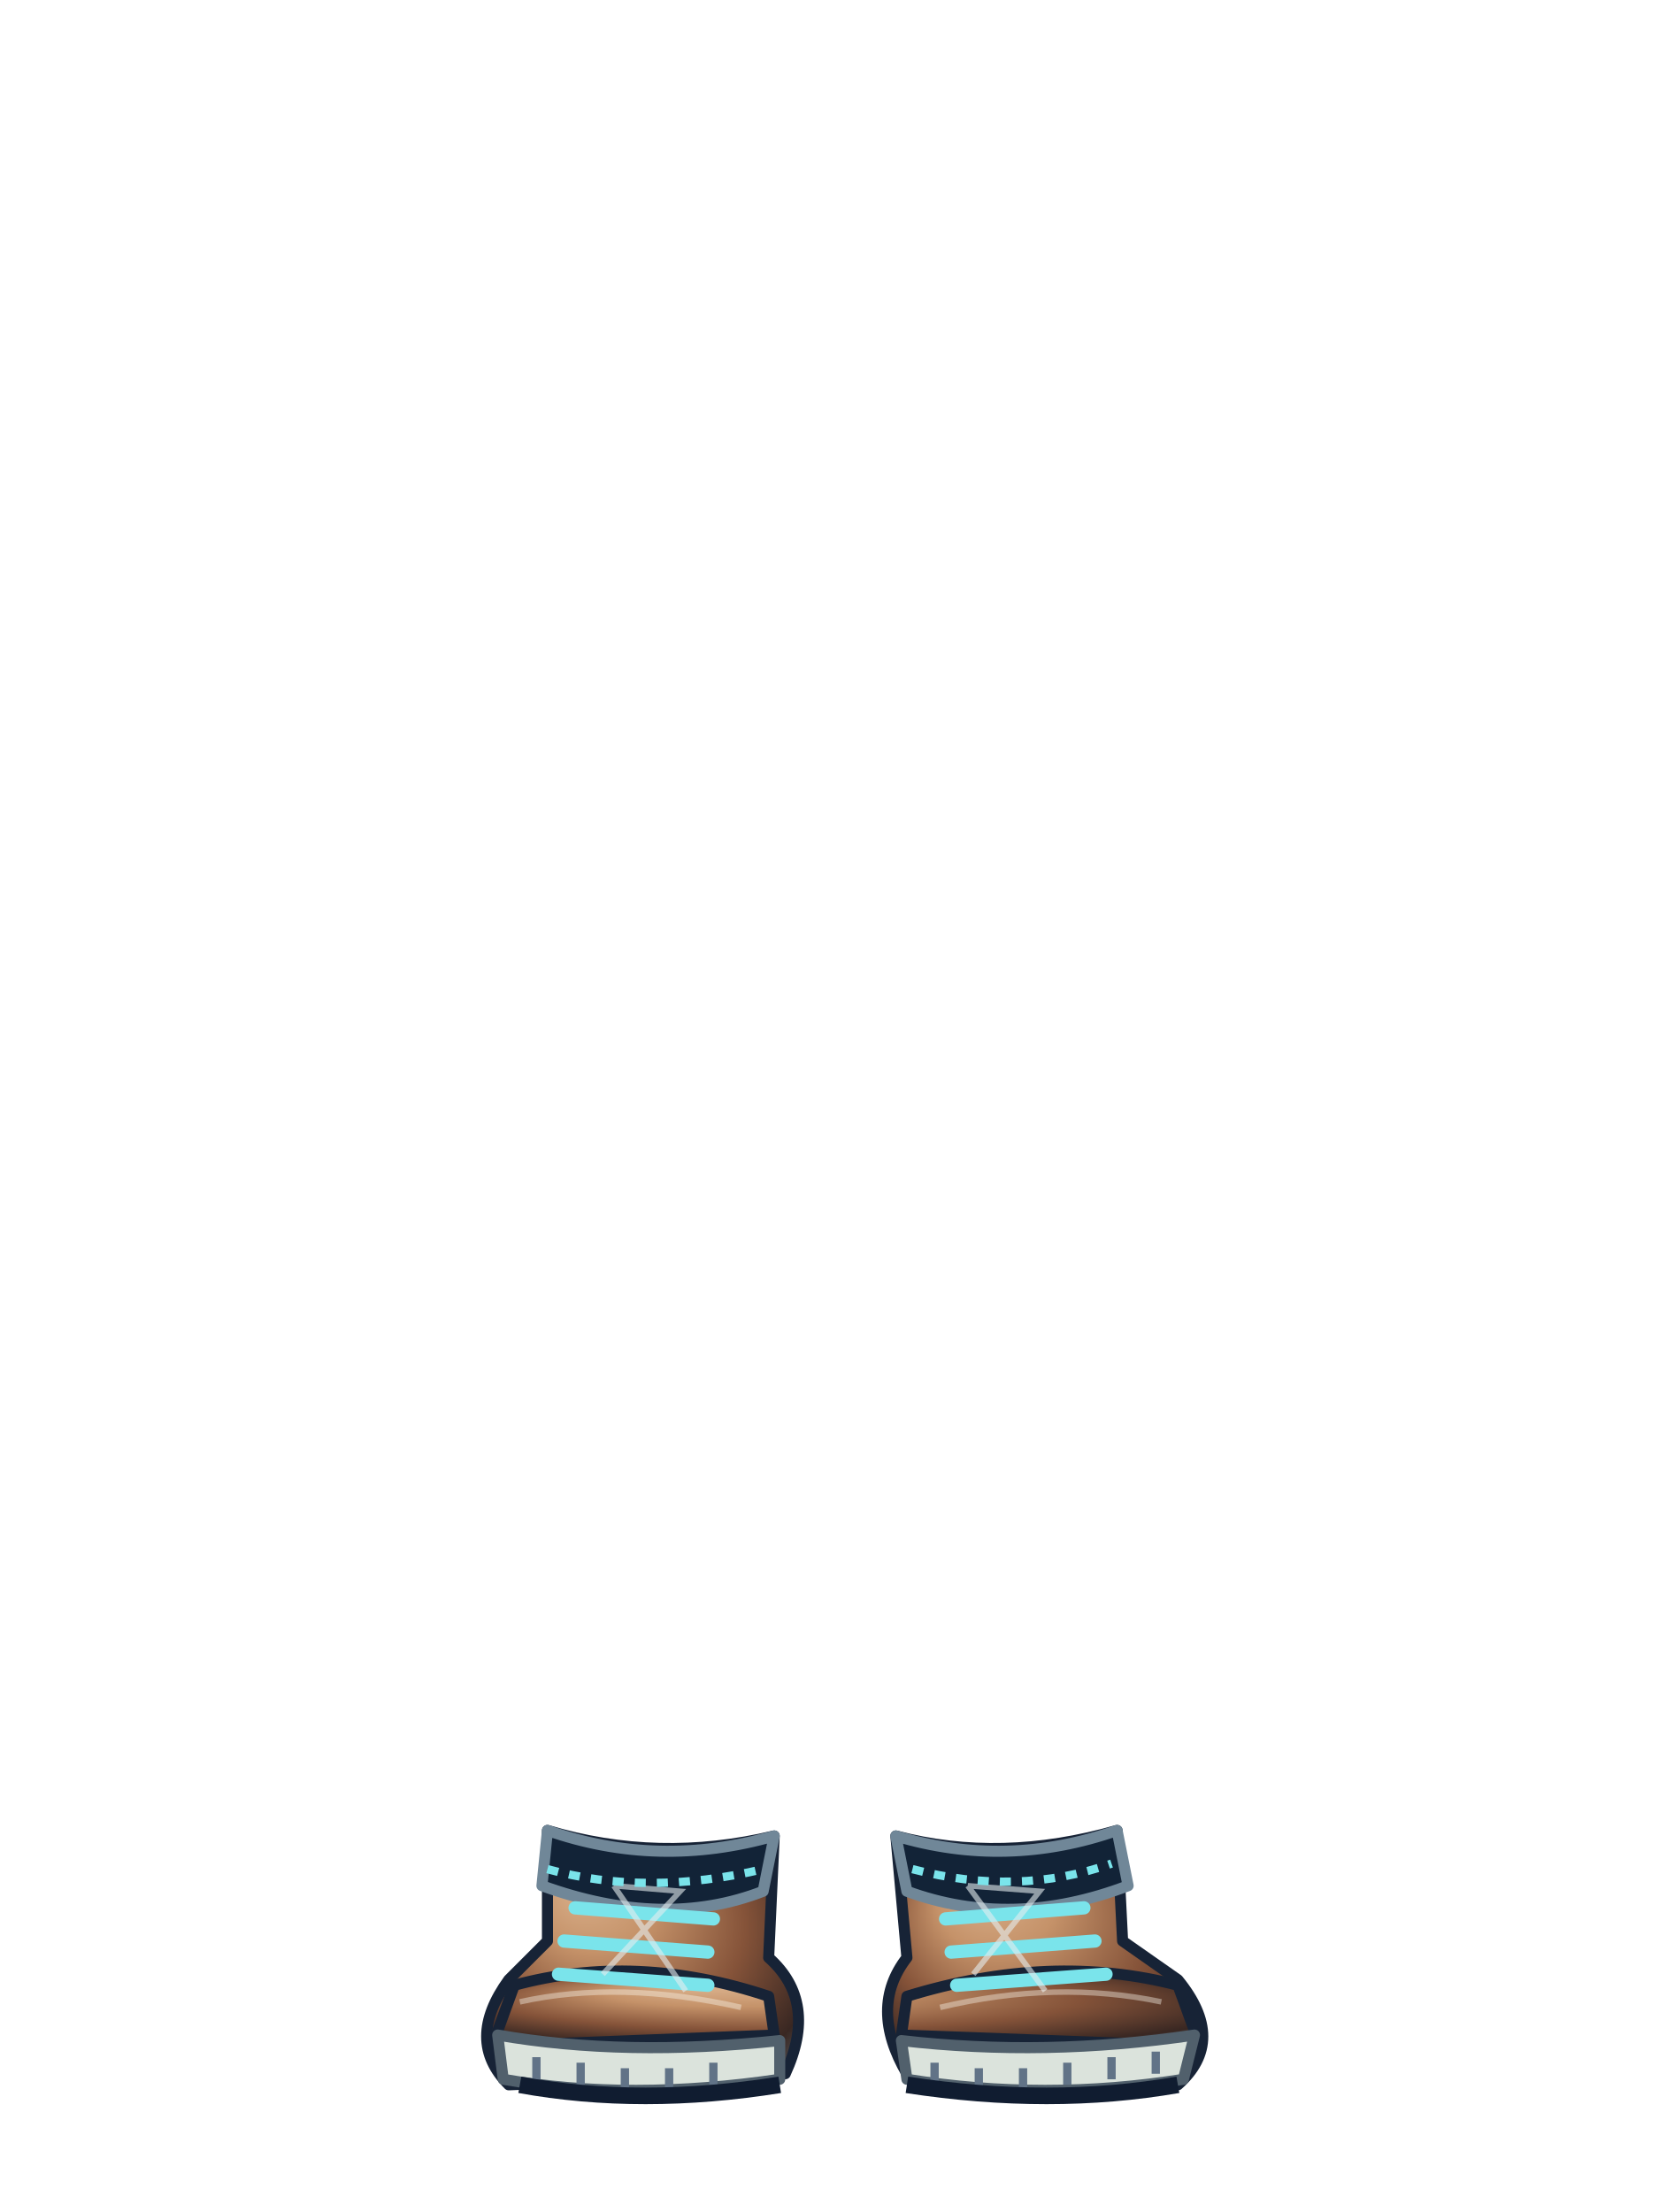
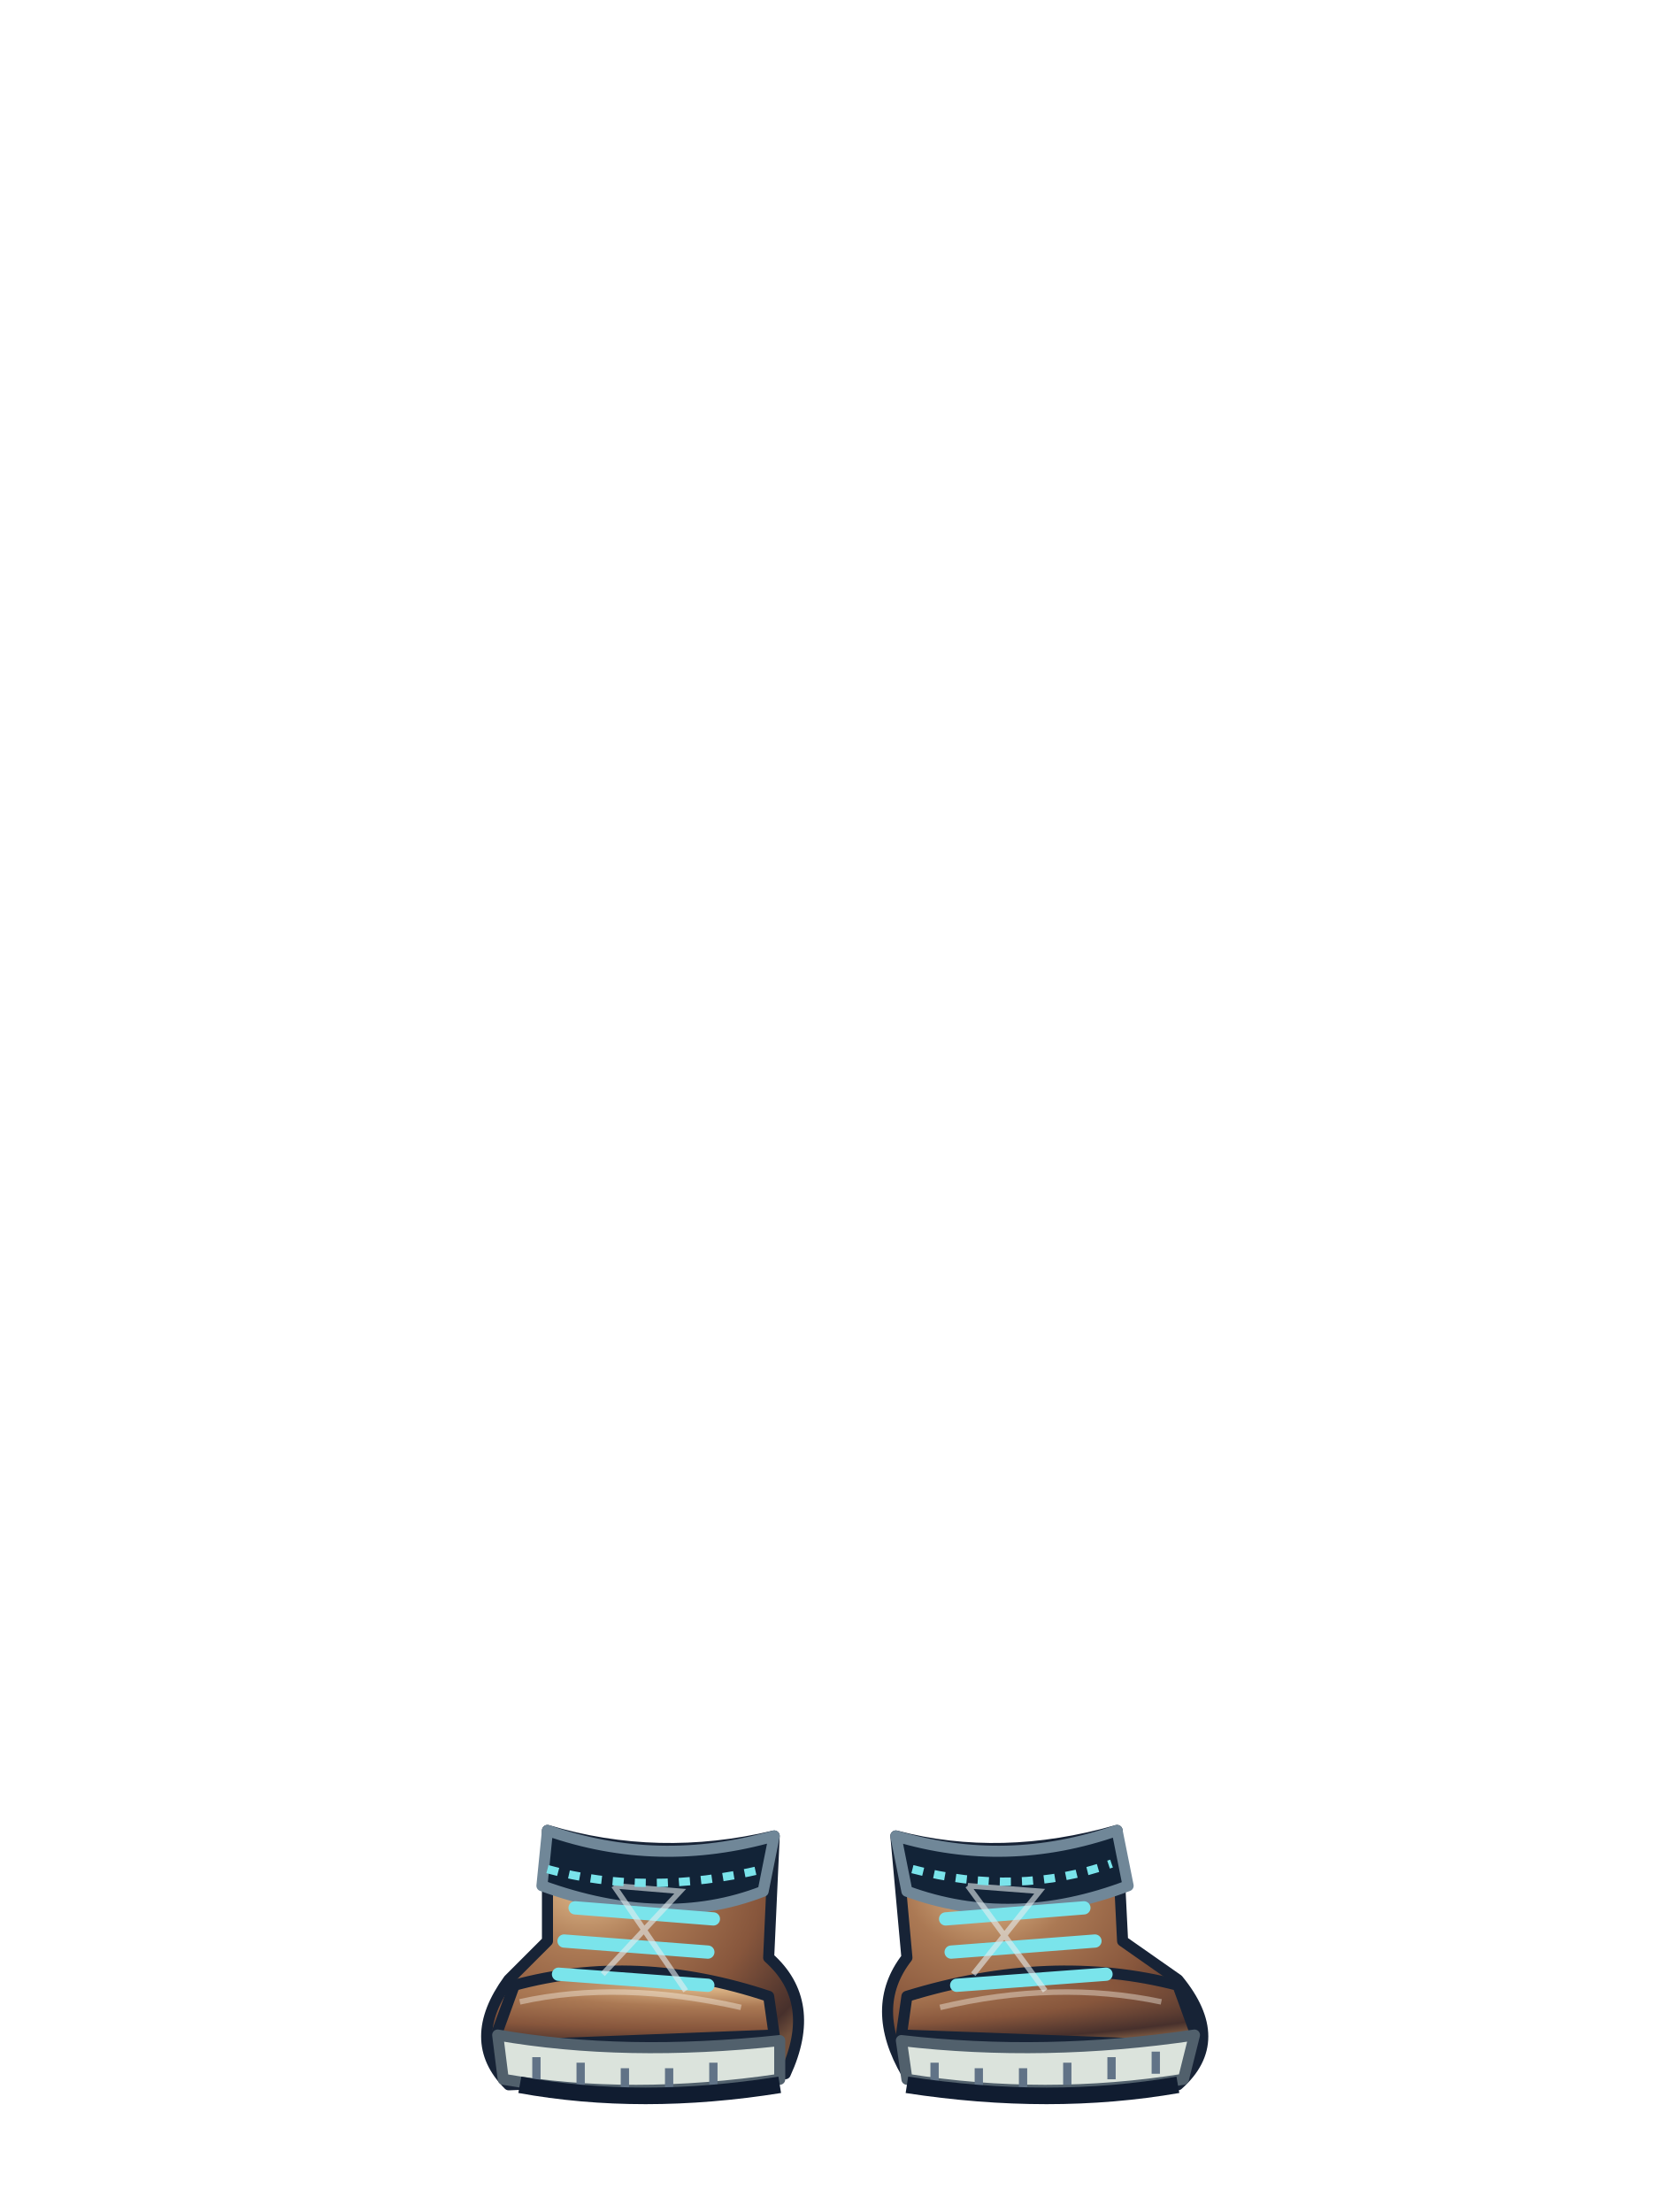
<svg xmlns="http://www.w3.org/2000/svg" viewBox="0 0 300 400">
  <defs>
    <radialGradient id="skin" cx=".32" cy=".2" r=".85">
      <stop stop-color="#eac086" />
      <stop offset=".55" stop-color="#93603e" />
      <stop offset="1" stop-color="#392b37" />
    </radialGradient>
    <linearGradient id="cloth" x2=".8" y2="1">
      <stop stop-color="#3d5b75" />
      <stop offset=".5" stop-color="#253648" />
      <stop offset="1" stop-color="#101b2d" />
    </linearGradient>
    <linearGradient id="metal" x2=".75" y2="1">
      <stop stop-color="#dce6e9" />
      <stop offset=".3" stop-color="#7e98ac" />
      <stop offset=".48" stop-color="#e1e9eb" />
      <stop offset=".55" stop-color="#496477" />
      <stop offset="1" stop-color="#192c40" />
    </linearGradient>
    <linearGradient id="trim" x2="1" y2="1">
      <stop stop-color="#edfcff" />
      <stop offset=".4" stop-color="#58e4f5" />
      <stop offset="1" stop-color="#287c9f" />
    </linearGradient>
-     <radialGradient id="leather" cx=".49" cy=".47" fx=".29" fy=".22" r=".67">
-       <stop offset="0" stop-color="#d9b08b" />
-       <stop offset=".28" stop-color="#c59269" />
-       <stop offset=".62" stop-color="#855339" />
-       <stop offset=".9" stop-color="#392722" />
-       <stop offset="1" stop-color="#505053" />
+     <radialGradient id="leather" cx=".32" cy=".21" r=".88">
+       <stop offset="0" stop-color="#e0ba8b" />
+       <stop offset=".3" stop-color="#ab7954" />
+       <stop offset=".64" stop-color="#87563c" />
+       <stop offset=".92" stop-color="#47302c" />
+       <stop offset="1" stop-color="#71503c" />
    </radialGradient>
    <linearGradient id="hair" x2=".3" y2="1">
      <stop stop-color="#8f5a36" />
      <stop offset=".6" stop-color="#492b25" />
      <stop offset="1" stop-color="#241b22" />
    </linearGradient>
    <radialGradient id="lens" cx=".3" cy=".15">
      <stop stop-color="#84d9ef" />
      <stop offset=".6" stop-color="#153e64" />
      <stop offset="1" stop-color="#09182b" />
    </radialGradient>
  </defs>
  <g stroke="#172336" stroke-width="2" stroke-linejoin="round">
    <path d="M99 331Q119 337 140 332L139 354Q148 362 142 375L92 377Q84 369 92 358L99 351Z" fill="url(#leather)" />
    <path d="M162 332Q181 337 202 331L203 351L213 358Q222 369 213 377L164 375Q157 363 164 354Z" fill="url(#leather)" />
    <path d="M99 331Q119 338 140 332L138 342Q120 349 98 341ZM162 332Q182 338 202 331L204 341Q183 349 164 342Z" fill="#122337" stroke="#708798" />
    <path d="M93 359Q115 353 139 361L140 368L89 370ZM164 361Q190 353 213 359L217 370L163 368Z" fill="url(#leather)" />
    <path d="M90 368Q113 372 141 369L141 376Q114 380 91 376ZM163 369Q189 372 216 368L214 376Q189 380 164 376Z" fill="#dbe3dc" stroke="#51606c" />
  </g>
  <path d="M104 345l25 2m-27 4 26 2m-27 4 27 2m43-12 25-2m-24 8 26-2m-25 8 27-2" stroke="#7ae4eb" stroke-width="2.4" stroke-linecap="round" />
  <path d="M111 341l13 19m-13-19 12 1-14 15m66-16 14 19m-14-19 13 1-12 15" stroke="#e4ecef" opacity=".6" fill="none" stroke-width="1" />
  <path d="M94 362Q112 358 134 363M170 363Q191 358 210 362" stroke="#f9f7ed" opacity=".4" fill="none" />
  <path d="M97 372v4M105 373v4M113 374v4M121 374v4M129 373v4M169 373v4M177 374v4M185 374v4M193 373v4M201 372v4M209 371v4" stroke="#617387" stroke-width="1.5" />
  <path d="M99 338Q117 343 138 338M165 338Q184 343 201 337" fill="none" stroke="#7ae4eb" stroke-width="1.5" stroke-dasharray="2 2" />
  <path d="M94 377Q116 381 141 377M164 377Q190 381 213 377" fill="none" stroke="#101c30" stroke-width="3" />
</svg>
